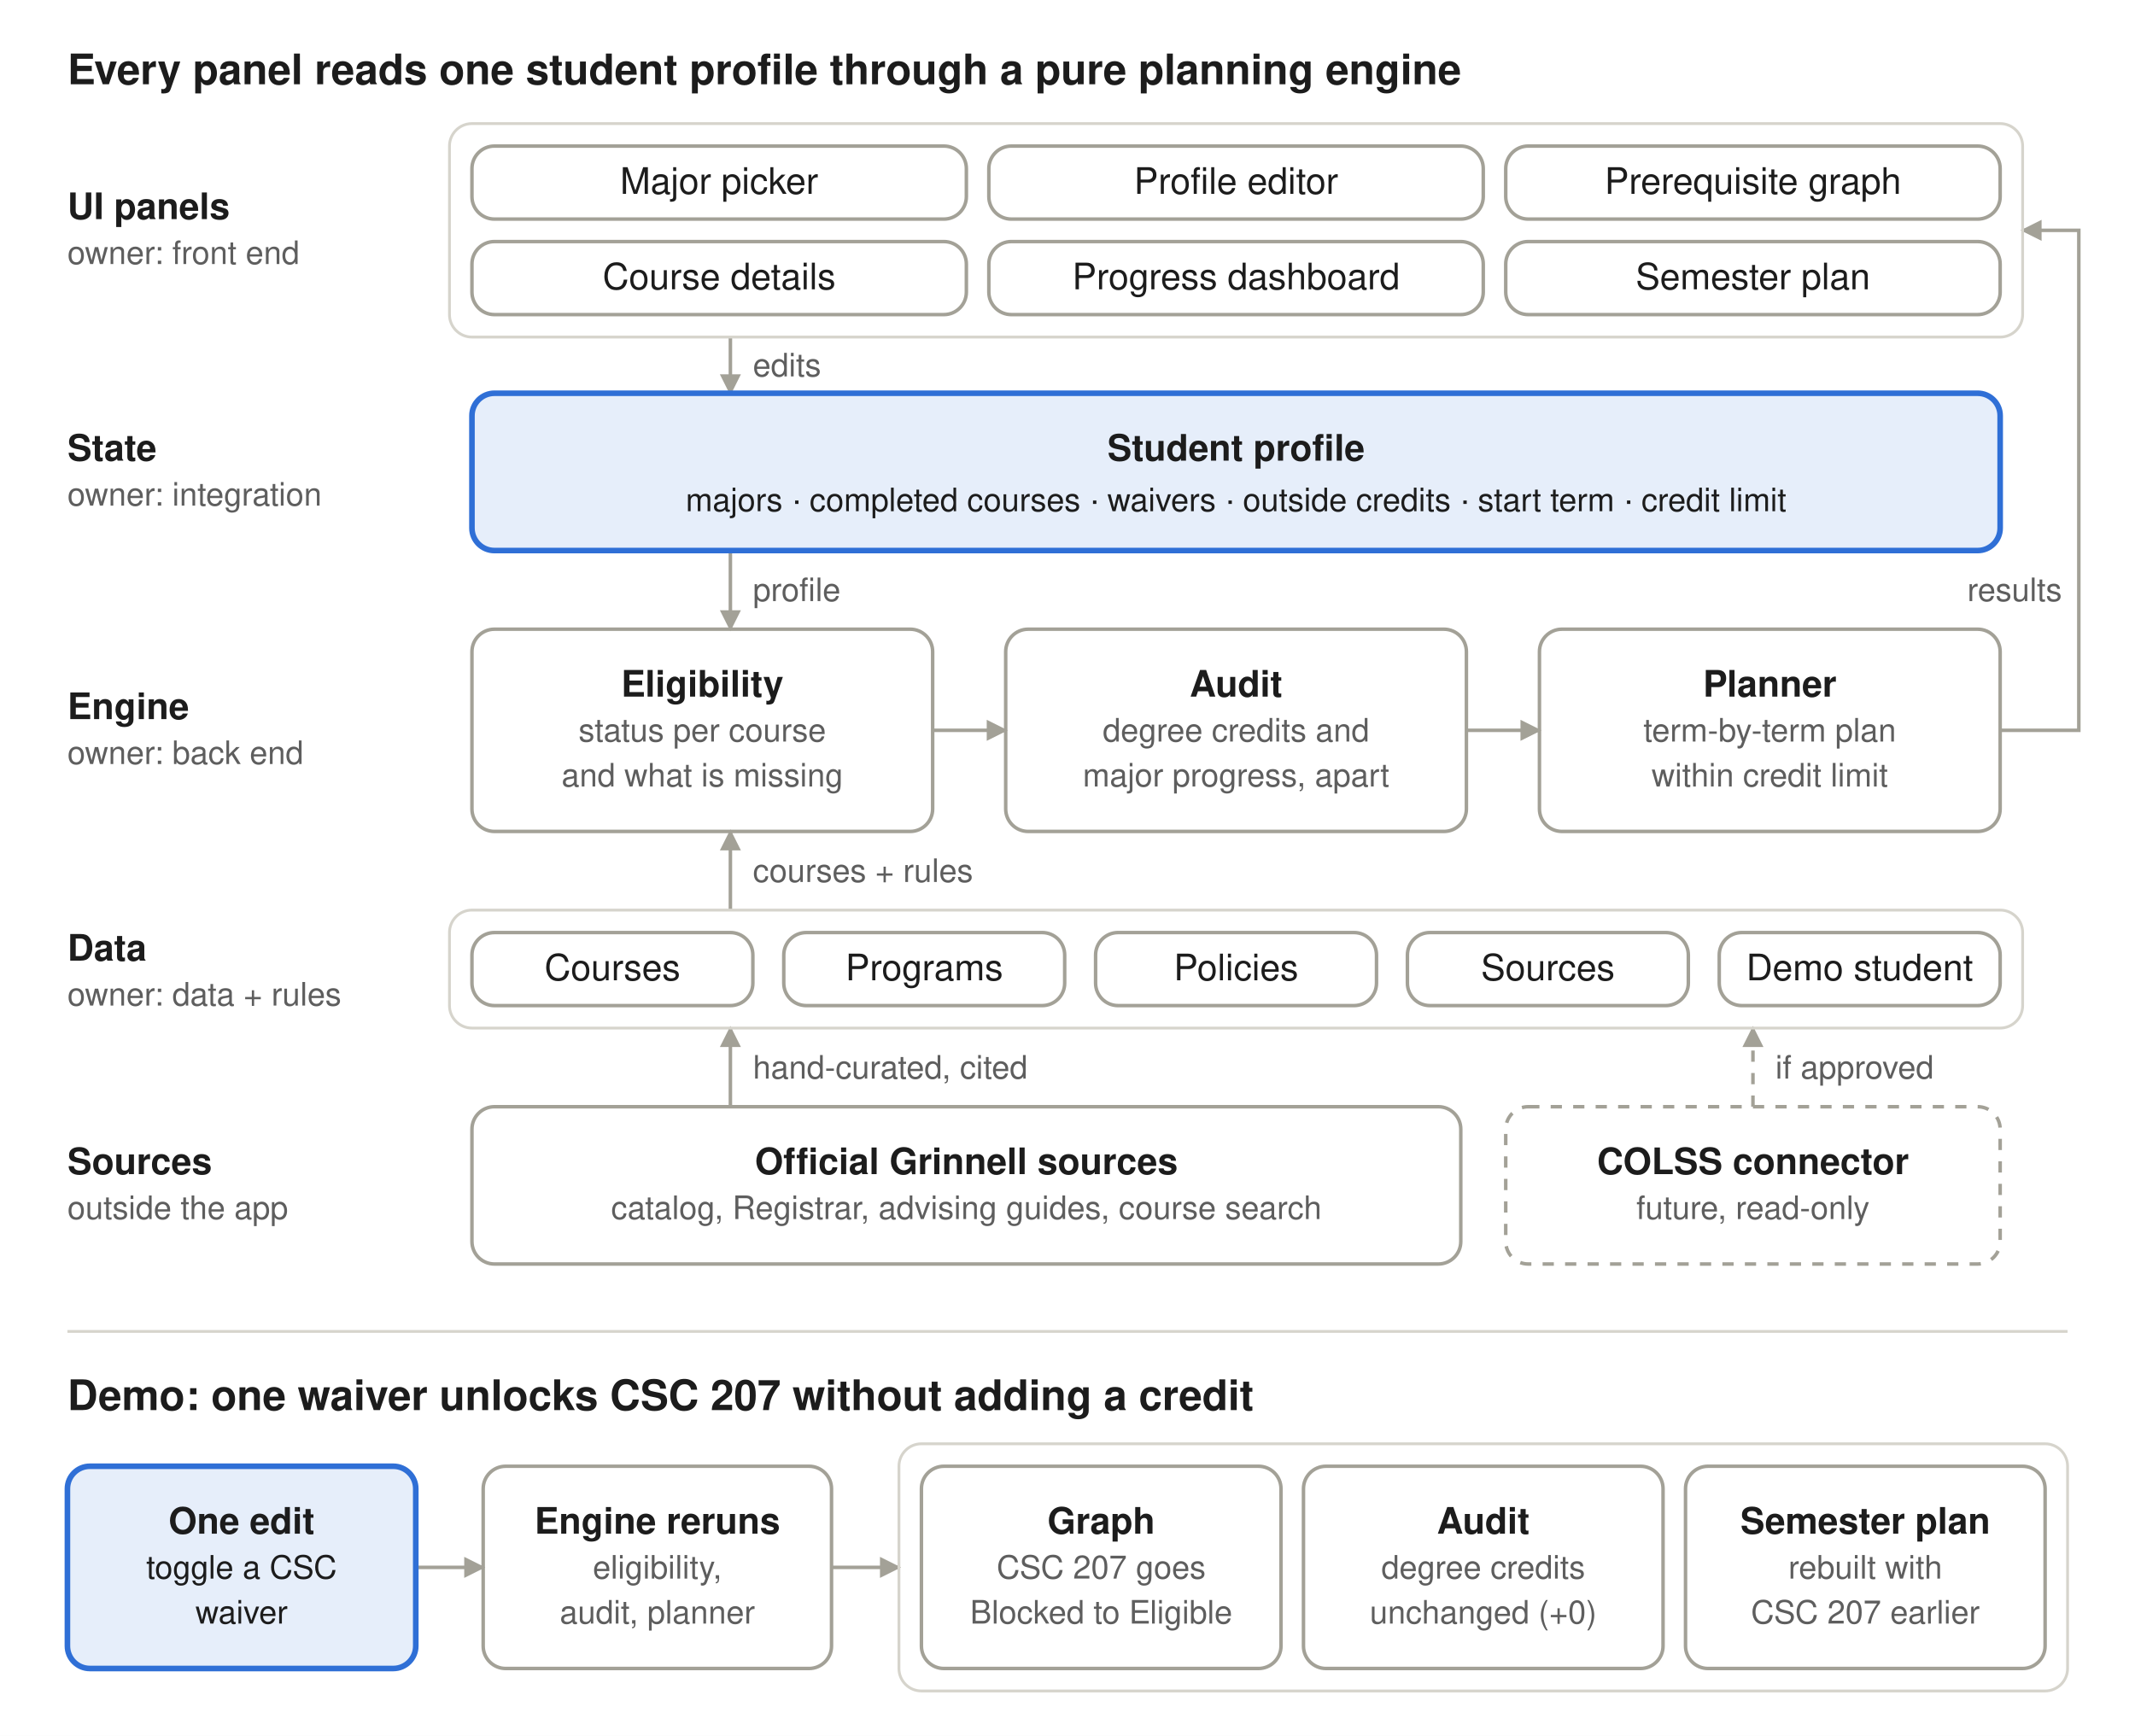
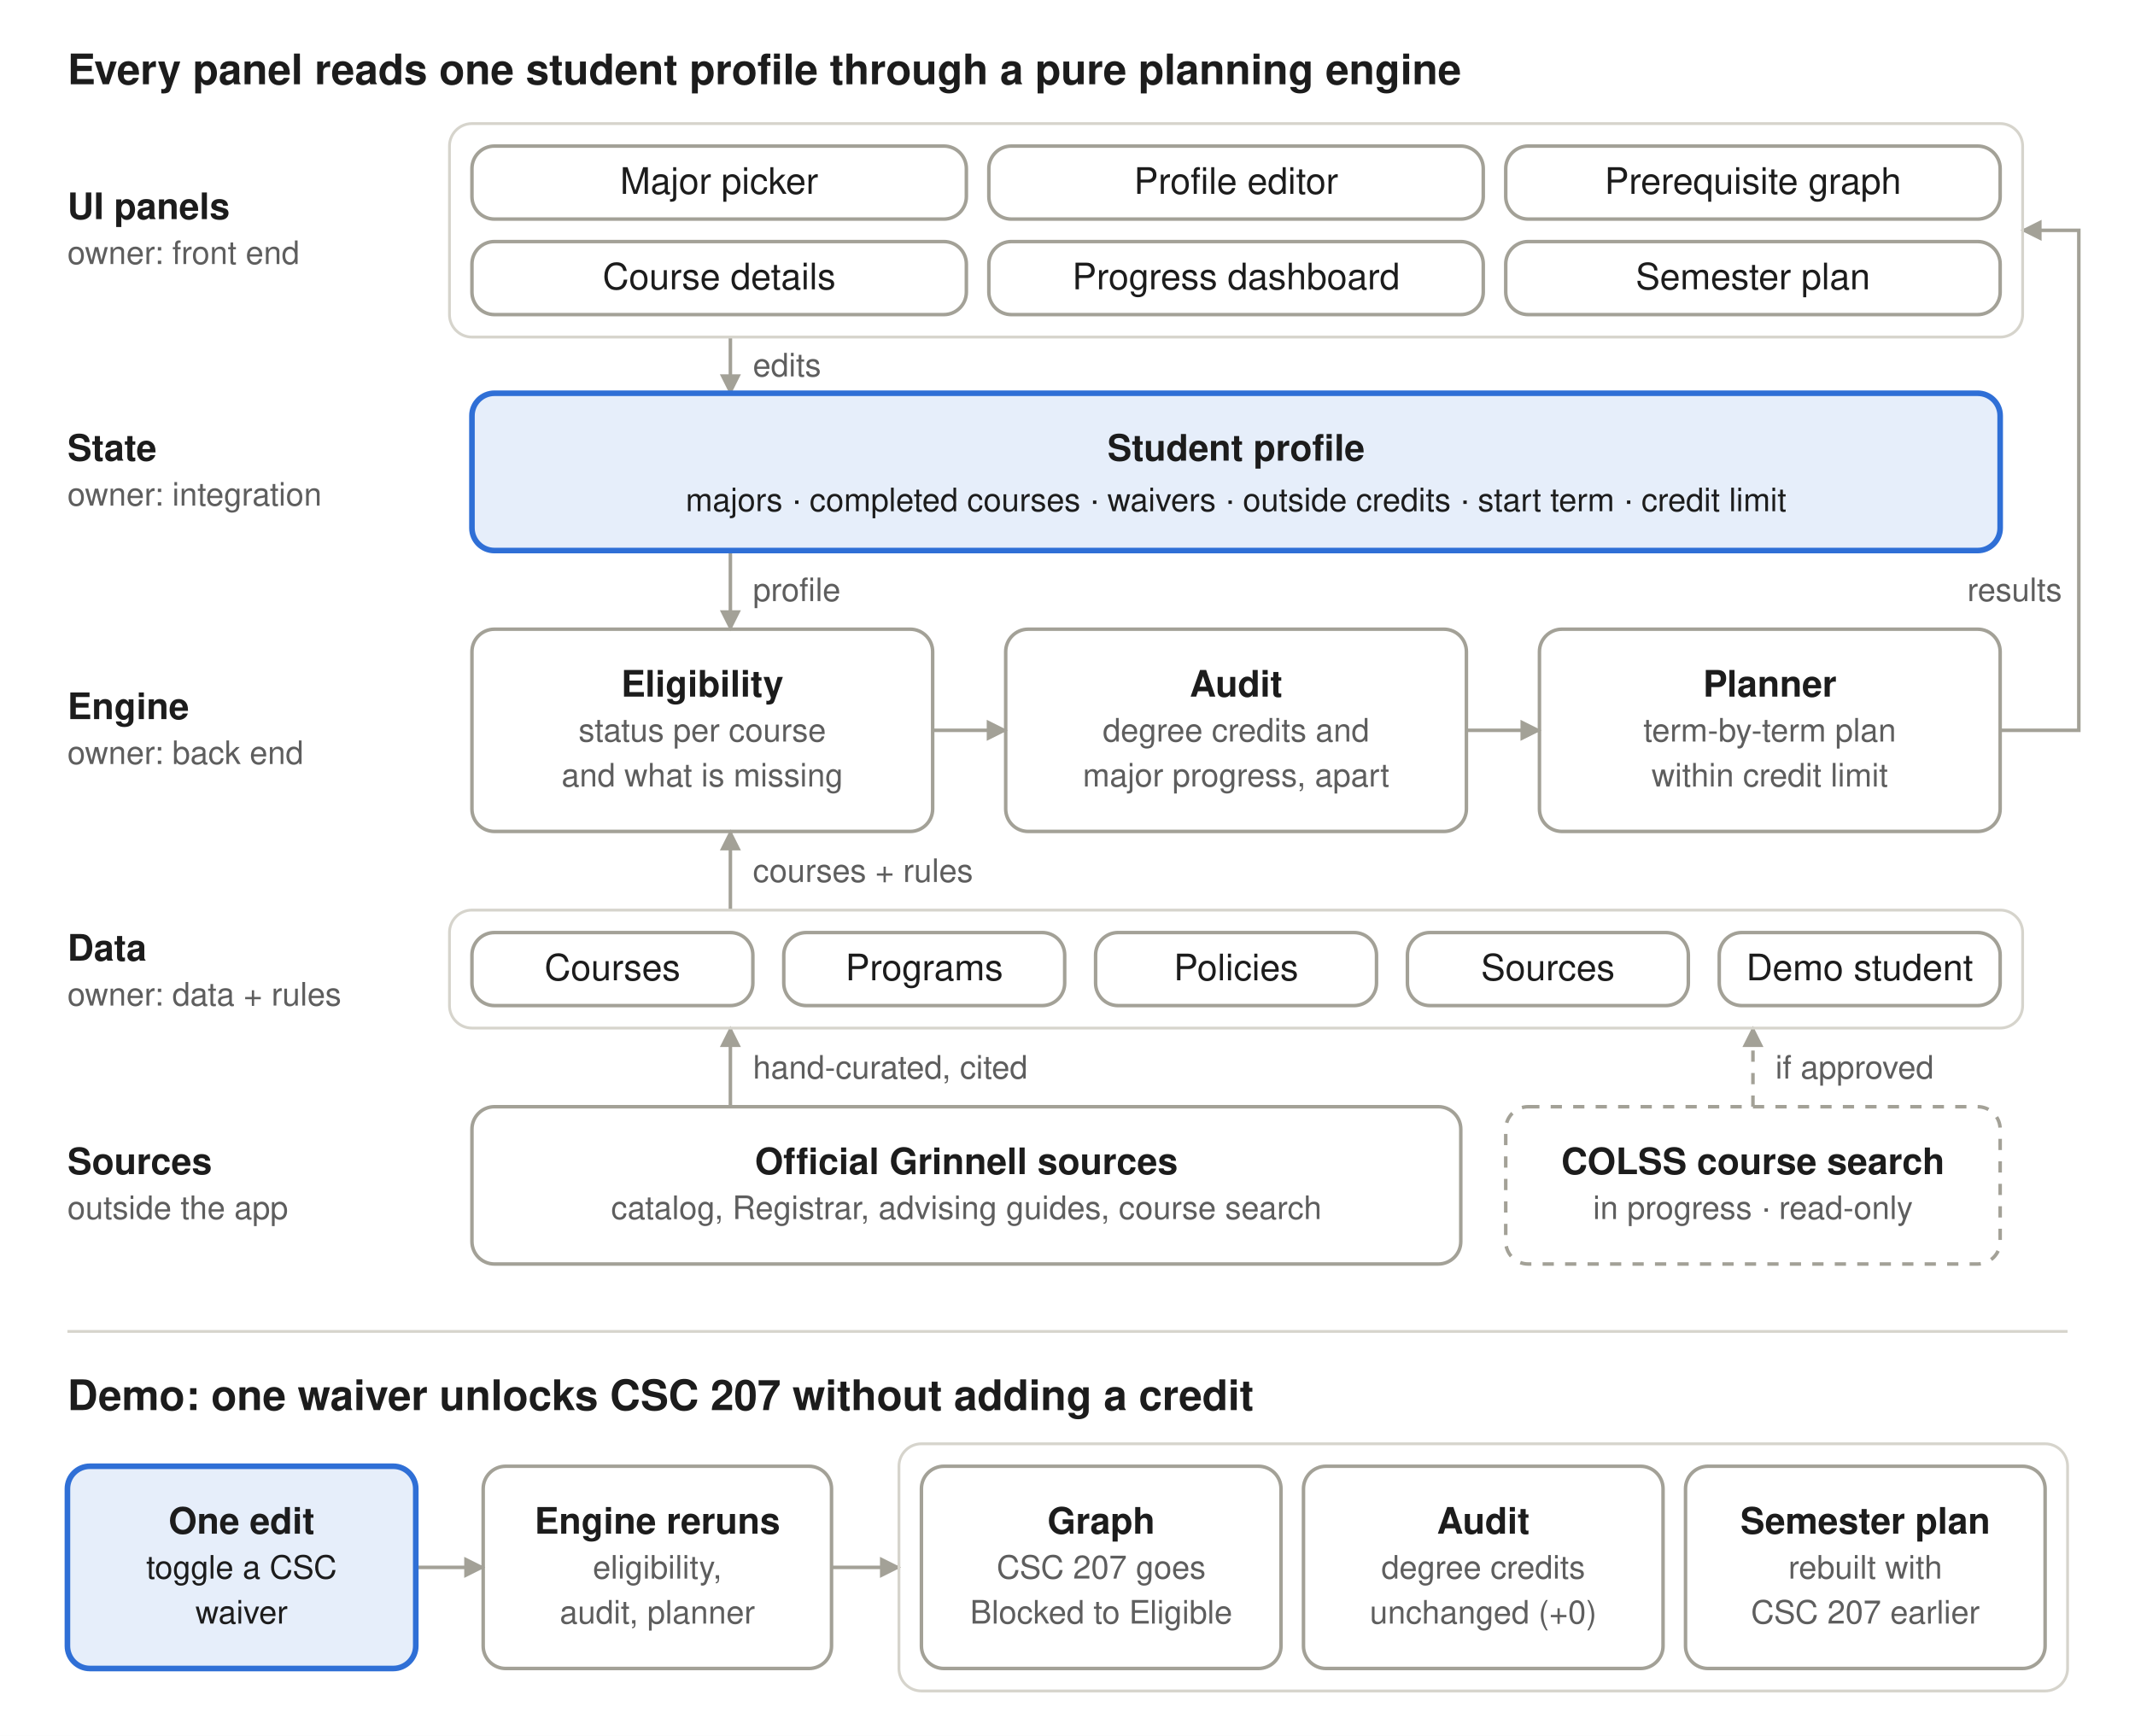
<svg xmlns="http://www.w3.org/2000/svg" font-family="Segoe UI, system-ui, -apple-system, Helvetica, Arial, sans-serif" viewBox="0 0 760 618" role="img" aria-label="Every panel reads one student profile through a pure planning engine" font-size="13">
  <rect width="100%" height="100%" fill="#ffffff" />
  <defs>
    <marker id="arch-arrow" viewBox="0 0 10 10" refX="9" refY="5" markerWidth="6" markerHeight="6" orient="auto-start-reverse">
      <path d="M0 0L10 5L0 10z" fill="#a3a197" />
    </marker>
  </defs>
  <text x="24" y="30" font-size="15" font-weight="600" fill="#1c1c1c">Every panel reads one student profile through a pure planning engine</text>
  <g>
    <text x="24" y="78" font-weight="600" fill="#1c1c1c">UI panels</text>
    <text x="24" y="94" font-size="11.5" fill="#5e5e5e">owner: front end</text>
    <text x="24" y="164" font-weight="600" fill="#1c1c1c">State</text>
    <text x="24" y="180" font-size="11.5" fill="#5e5e5e">owner: integration</text>
    <text x="24" y="256" font-weight="600" fill="#1c1c1c">Engine</text>
    <text x="24" y="272" font-size="11.5" fill="#5e5e5e">owner: back end</text>
    <text x="24" y="342" font-weight="600" fill="#1c1c1c">Data</text>
    <text x="24" y="358" font-size="11.5" fill="#5e5e5e">owner: data + rules</text>
    <text x="24" y="418" font-weight="600" fill="#1c1c1c">Sources</text>
    <text x="24" y="434" font-size="11.5" fill="#5e5e5e">outside the app</text>
  </g>
  <g fill="none" stroke="#a3a197" stroke-width="1.25">
    <path d="M260 120V140" marker-end="url(#arch-arrow)" />
    <path d="M260 196V224" marker-end="url(#arch-arrow)" />
    <path d="M332 260H358" marker-end="url(#arch-arrow)" />
    <path d="M522 260H548" marker-end="url(#arch-arrow)" />
    <path d="M260 324V296" marker-end="url(#arch-arrow)" />
    <path d="M260 394V366" marker-end="url(#arch-arrow)" />
    <path d="M624 394V366" stroke-dasharray="4 4" marker-end="url(#arch-arrow)" />
    <path d="M712 260H740V82H720" marker-end="url(#arch-arrow)" />
  </g>
  <g font-size="11.5">
    <text x="268" y="134" fill="#5e5e5e">edits</text>
    <text x="268" y="214" fill="#5e5e5e">profile</text>
    <text x="734" y="214" text-anchor="end" fill="#5e5e5e">results</text>
    <text x="268" y="314" fill="#5e5e5e">courses + rules</text>
    <text x="268" y="384" fill="#5e5e5e">hand-curated, cited</text>
    <text x="632" y="384" fill="#5e5e5e">if approved</text>
  </g>
  <g>
    <rect x="160" y="44" width="560" height="76" rx="8" fill="none" stroke="#d6d4cc" stroke-width="1" />
    <rect x="168" y="52" width="176" height="26" rx="8" fill="none" stroke="#a3a197" stroke-width="1.25" />
    <rect x="352" y="52" width="176" height="26" rx="8" fill="none" stroke="#a3a197" stroke-width="1.25" />
    <rect x="536" y="52" width="176" height="26" rx="8" fill="none" stroke="#a3a197" stroke-width="1.25" />
    <rect x="168" y="86" width="176" height="26" rx="8" fill="none" stroke="#a3a197" stroke-width="1.25" />
    <rect x="352" y="86" width="176" height="26" rx="8" fill="none" stroke="#a3a197" stroke-width="1.25" />
    <rect x="536" y="86" width="176" height="26" rx="8" fill="none" stroke="#a3a197" stroke-width="1.25" />
    <text x="256" y="69" text-anchor="middle" fill="#1c1c1c">Major picker</text>
    <text x="440" y="69" text-anchor="middle" fill="#1c1c1c">Profile editor</text>
    <text x="624" y="69" text-anchor="middle" fill="#1c1c1c">Prerequisite graph</text>
    <text x="256" y="103" text-anchor="middle" fill="#1c1c1c">Course details</text>
    <text x="440" y="103" text-anchor="middle" fill="#1c1c1c">Progress dashboard</text>
    <text x="624" y="103" text-anchor="middle" fill="#1c1c1c">Semester plan</text>
  </g>
  <g>
    <rect x="168" y="140" width="544" height="56" rx="8" fill="#2f6fd6" fill-opacity="0.12" stroke="#2f6fd6" stroke-width="2" />
    <text x="440" y="164" text-anchor="middle" font-weight="600" fill="#1c1c1c">Student profile</text>
    <text x="440" y="182" text-anchor="middle" font-size="11.5" fill="#1c1c1c">majors · completed courses · waivers · outside credits · start term · credit limit</text>
  </g>
  <g>
    <rect x="168" y="224" width="164" height="72" rx="8" fill="none" stroke="#a3a197" stroke-width="1.25" />
    <text x="250" y="248" text-anchor="middle" font-weight="600" fill="#1c1c1c">Eligibility</text>
    <text x="250" y="264" text-anchor="middle" font-size="11.5" fill="#5e5e5e">status per course</text>
    <text x="250" y="280" text-anchor="middle" font-size="11.5" fill="#5e5e5e">and what is missing</text>
  </g>
  <g>
    <rect x="358" y="224" width="164" height="72" rx="8" fill="none" stroke="#a3a197" stroke-width="1.25" />
    <text x="440" y="248" text-anchor="middle" font-weight="600" fill="#1c1c1c">Audit</text>
    <text x="440" y="264" text-anchor="middle" font-size="11.5" fill="#5e5e5e">degree credits and</text>
    <text x="440" y="280" text-anchor="middle" font-size="11.5" fill="#5e5e5e">major progress, apart</text>
  </g>
  <g>
    <rect x="548" y="224" width="164" height="72" rx="8" fill="none" stroke="#a3a197" stroke-width="1.25" />
    <text x="630" y="248" text-anchor="middle" font-weight="600" fill="#1c1c1c">Planner</text>
    <text x="630" y="264" text-anchor="middle" font-size="11.5" fill="#5e5e5e">term-by-term plan</text>
    <text x="630" y="280" text-anchor="middle" font-size="11.5" fill="#5e5e5e">within credit limit</text>
  </g>
  <g>
    <rect x="160" y="324" width="560" height="42" rx="8" fill="none" stroke="#d6d4cc" stroke-width="1" />
    <rect x="168" y="332" width="100" height="26" rx="8" fill="none" stroke="#a3a197" stroke-width="1.25" />
    <rect x="279" y="332" width="100" height="26" rx="8" fill="none" stroke="#a3a197" stroke-width="1.25" />
    <rect x="390" y="332" width="100" height="26" rx="8" fill="none" stroke="#a3a197" stroke-width="1.25" />
    <rect x="501" y="332" width="100" height="26" rx="8" fill="none" stroke="#a3a197" stroke-width="1.25" />
    <rect x="612" y="332" width="100" height="26" rx="8" fill="none" stroke="#a3a197" stroke-width="1.25" />
    <text x="218" y="349" text-anchor="middle" fill="#1c1c1c">Courses</text>
    <text x="329" y="349" text-anchor="middle" fill="#1c1c1c">Programs</text>
    <text x="440" y="349" text-anchor="middle" fill="#1c1c1c">Policies</text>
    <text x="551" y="349" text-anchor="middle" fill="#1c1c1c">Sources</text>
    <text x="662" y="349" text-anchor="middle" fill="#1c1c1c">Demo student</text>
  </g>
  <g>
    <rect x="168" y="394" width="352" height="56" rx="8" fill="none" stroke="#a3a197" stroke-width="1.25" />
    <text x="344" y="418" text-anchor="middle" font-weight="600" fill="#1c1c1c">Official Grinnell sources</text>
    <text x="344" y="434" text-anchor="middle" font-size="11.5" fill="#5e5e5e">catalog, Registrar, advising guides, course search</text>
  </g>
  <g>
    <rect x="536" y="394" width="176" height="56" rx="8" fill="none" stroke="#a3a197" stroke-width="1.25" stroke-dasharray="4 4" />
-     <text x="624" y="418" text-anchor="middle" font-weight="600" fill="#1c1c1c">COLSS connector</text>
-     <text x="624" y="434" text-anchor="middle" font-size="11.5" fill="#5e5e5e">future, read-only</text>
+     <text x="624" y="418" text-anchor="middle" font-weight="600" fill="#1c1c1c">COLSS course search</text>
+     <text x="624" y="434" text-anchor="middle" font-size="11.5" fill="#5e5e5e">in progress · read-only</text>
  </g>
  <line x1="24" y1="474" x2="736" y2="474" stroke="#d6d4cc" stroke-width="1" />
  <text x="24" y="502" font-size="15" font-weight="600" fill="#1c1c1c">Demo: one waiver unlocks CSC 207 without adding a credit</text>
  <g fill="none" stroke="#a3a197" stroke-width="1.25">
    <path d="M148 558H172" marker-end="url(#arch-arrow)" />
    <path d="M296 558H320" marker-end="url(#arch-arrow)" />
  </g>
  <g>
    <rect x="24" y="522" width="124" height="72" rx="8" fill="#2f6fd6" fill-opacity="0.12" stroke="#2f6fd6" stroke-width="2" />
    <text x="86" y="546" text-anchor="middle" font-weight="600" fill="#1c1c1c">One edit</text>
    <text x="86" y="562" text-anchor="middle" font-size="11.5" fill="#1c1c1c">toggle a CSC</text>
    <text x="86" y="578" text-anchor="middle" font-size="11.5" fill="#1c1c1c">waiver</text>
  </g>
  <g>
    <rect x="172" y="522" width="124" height="72" rx="8" fill="none" stroke="#a3a197" stroke-width="1.25" />
    <text x="234" y="546" text-anchor="middle" font-weight="600" fill="#1c1c1c">Engine reruns</text>
    <text x="234" y="562" text-anchor="middle" font-size="11.5" fill="#5e5e5e">eligibility,</text>
    <text x="234" y="578" text-anchor="middle" font-size="11.5" fill="#5e5e5e">audit, planner</text>
  </g>
  <g>
    <rect x="320" y="514" width="416" height="88" rx="8" fill="none" stroke="#d6d4cc" stroke-width="1" />
    <rect x="328" y="522" width="128" height="72" rx="8" fill="none" stroke="#a3a197" stroke-width="1.25" />
    <rect x="464" y="522" width="128" height="72" rx="8" fill="none" stroke="#a3a197" stroke-width="1.25" />
    <rect x="600" y="522" width="128" height="72" rx="8" fill="none" stroke="#a3a197" stroke-width="1.25" />
    <text x="392" y="546" text-anchor="middle" font-weight="600" fill="#1c1c1c">Graph</text>
    <text x="392" y="562" text-anchor="middle" font-size="11.5" fill="#5e5e5e">CSC 207 goes</text>
    <text x="392" y="578" text-anchor="middle" font-size="11.5" fill="#5e5e5e">Blocked to Eligible</text>
    <text x="528" y="546" text-anchor="middle" font-weight="600" fill="#1c1c1c">Audit</text>
    <text x="528" y="562" text-anchor="middle" font-size="11.5" fill="#5e5e5e">degree credits</text>
    <text x="528" y="578" text-anchor="middle" font-size="11.5" fill="#5e5e5e">unchanged (+0)</text>
    <text x="664" y="546" text-anchor="middle" font-weight="600" fill="#1c1c1c">Semester plan</text>
    <text x="664" y="562" text-anchor="middle" font-size="11.5" fill="#5e5e5e">rebuilt with</text>
    <text x="664" y="578" text-anchor="middle" font-size="11.5" fill="#5e5e5e">CSC 207 earlier</text>
  </g>
</svg>
